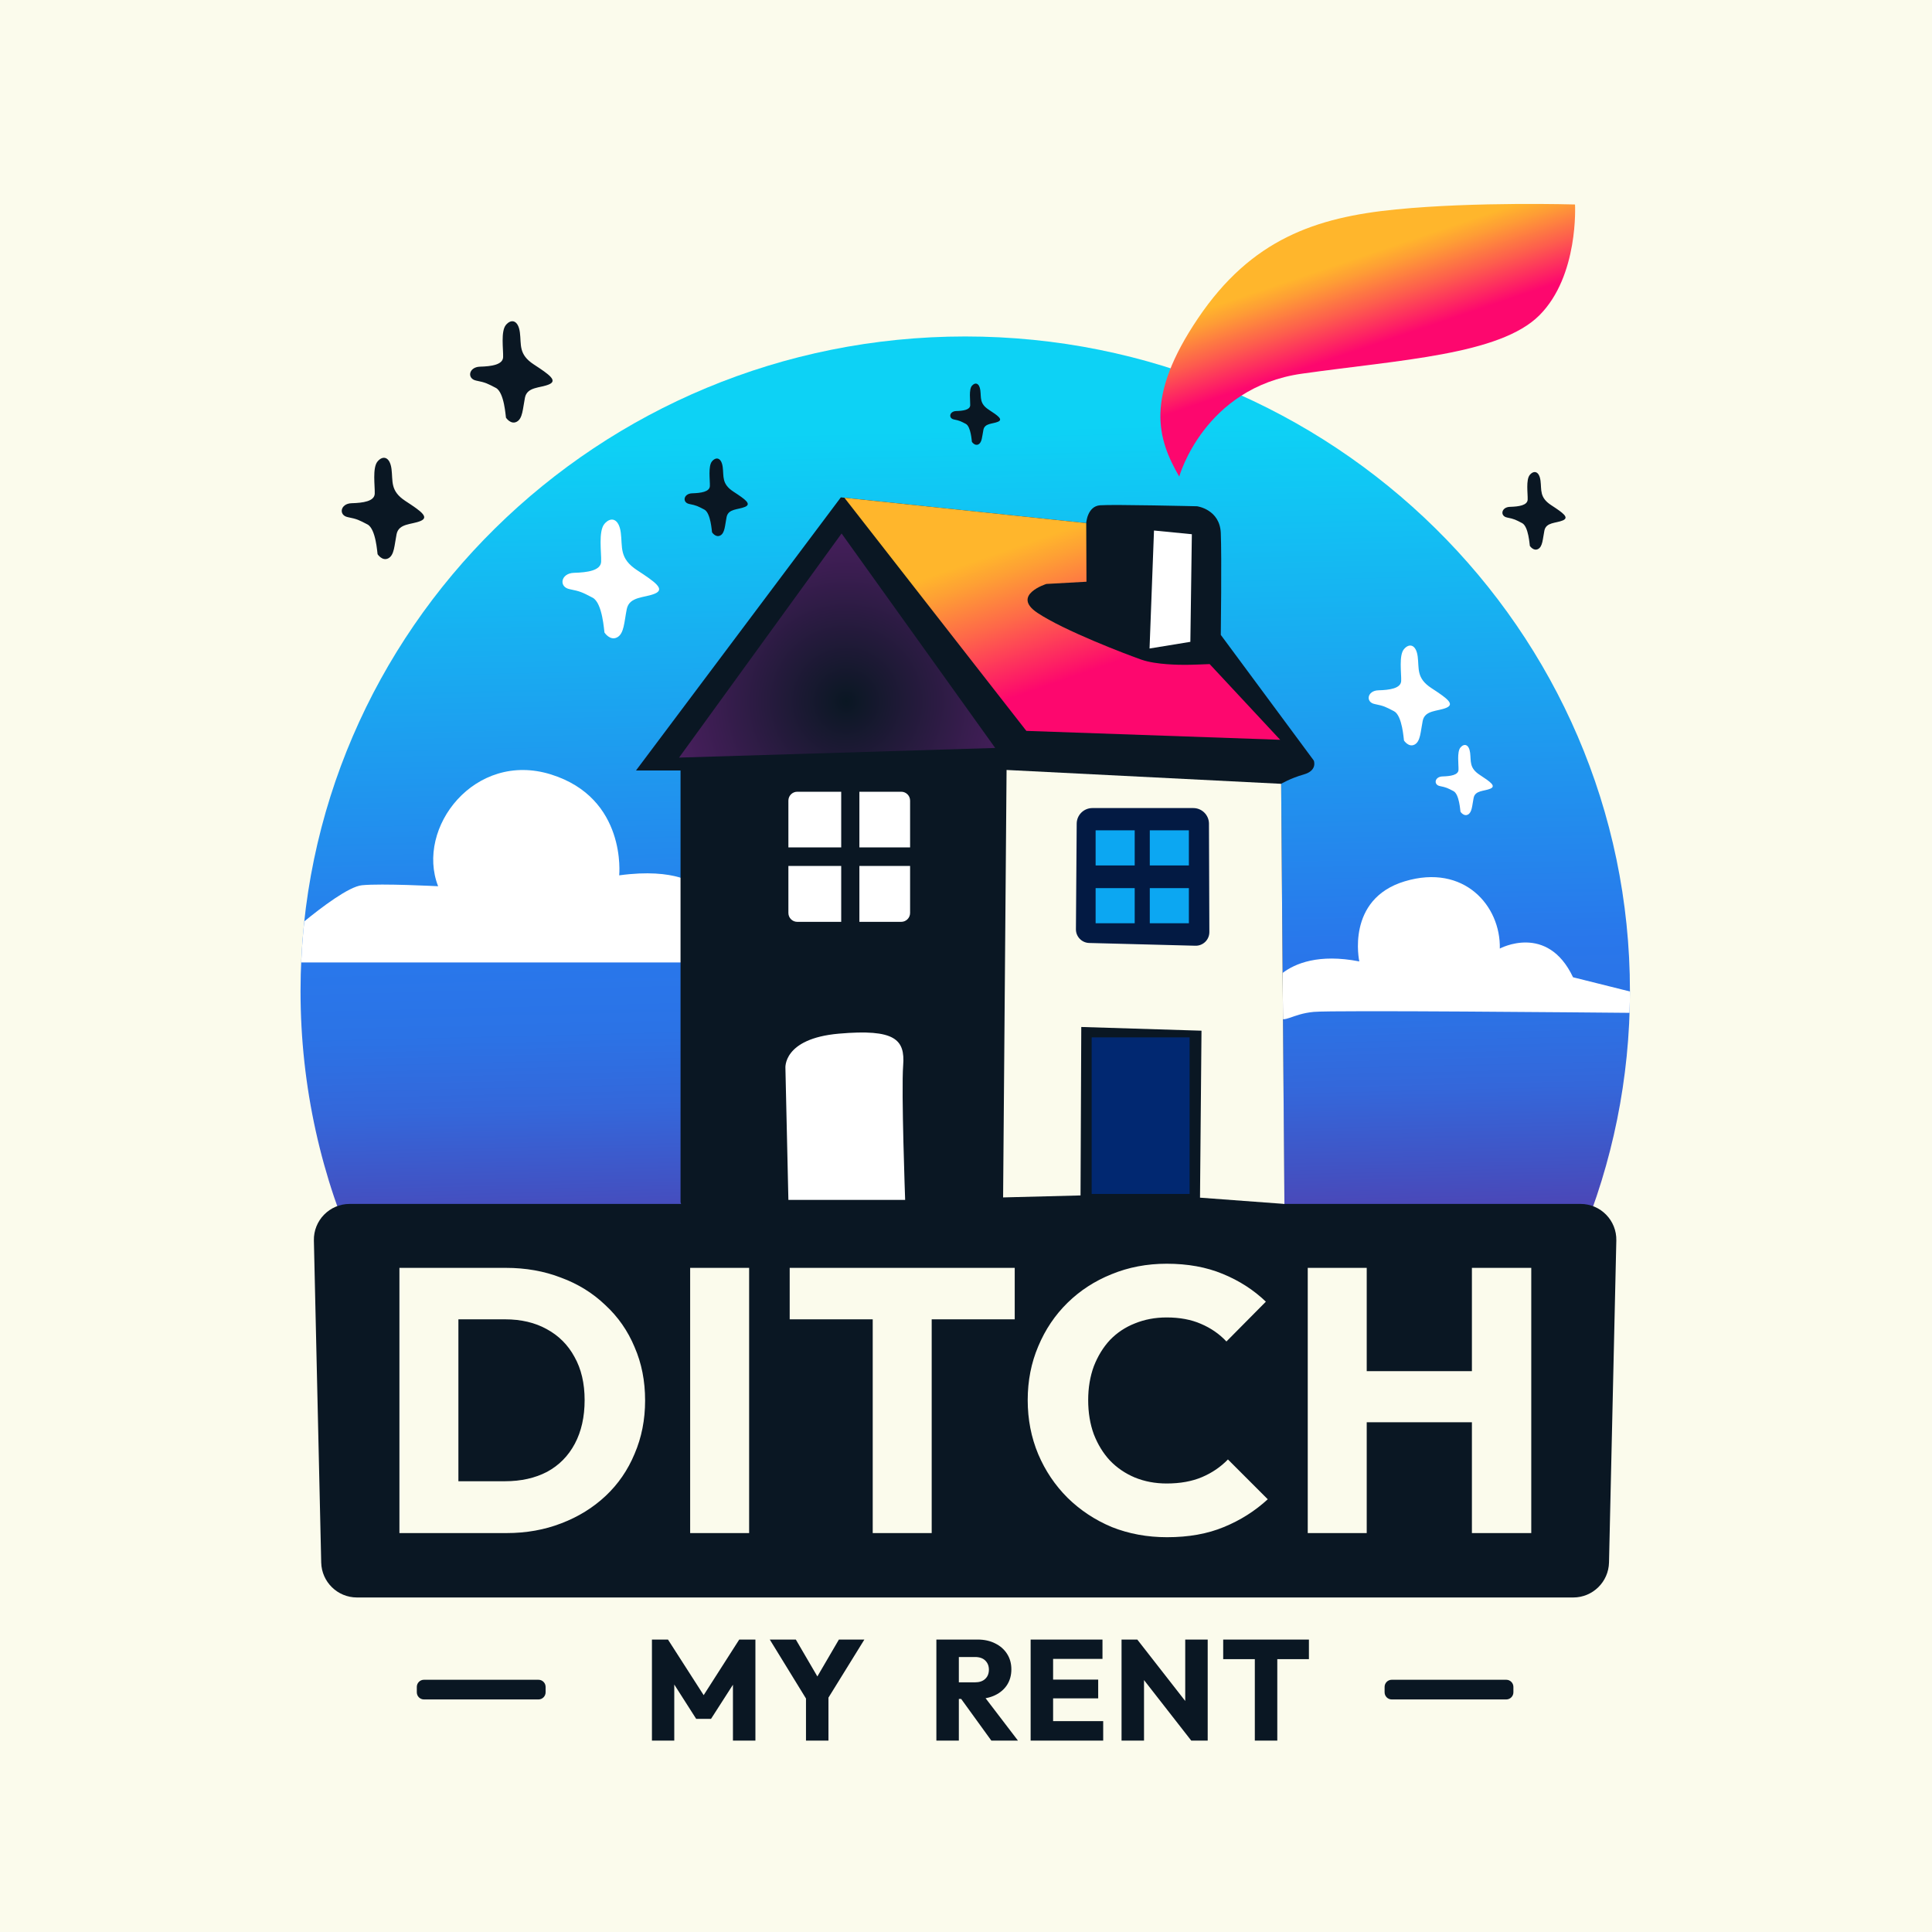
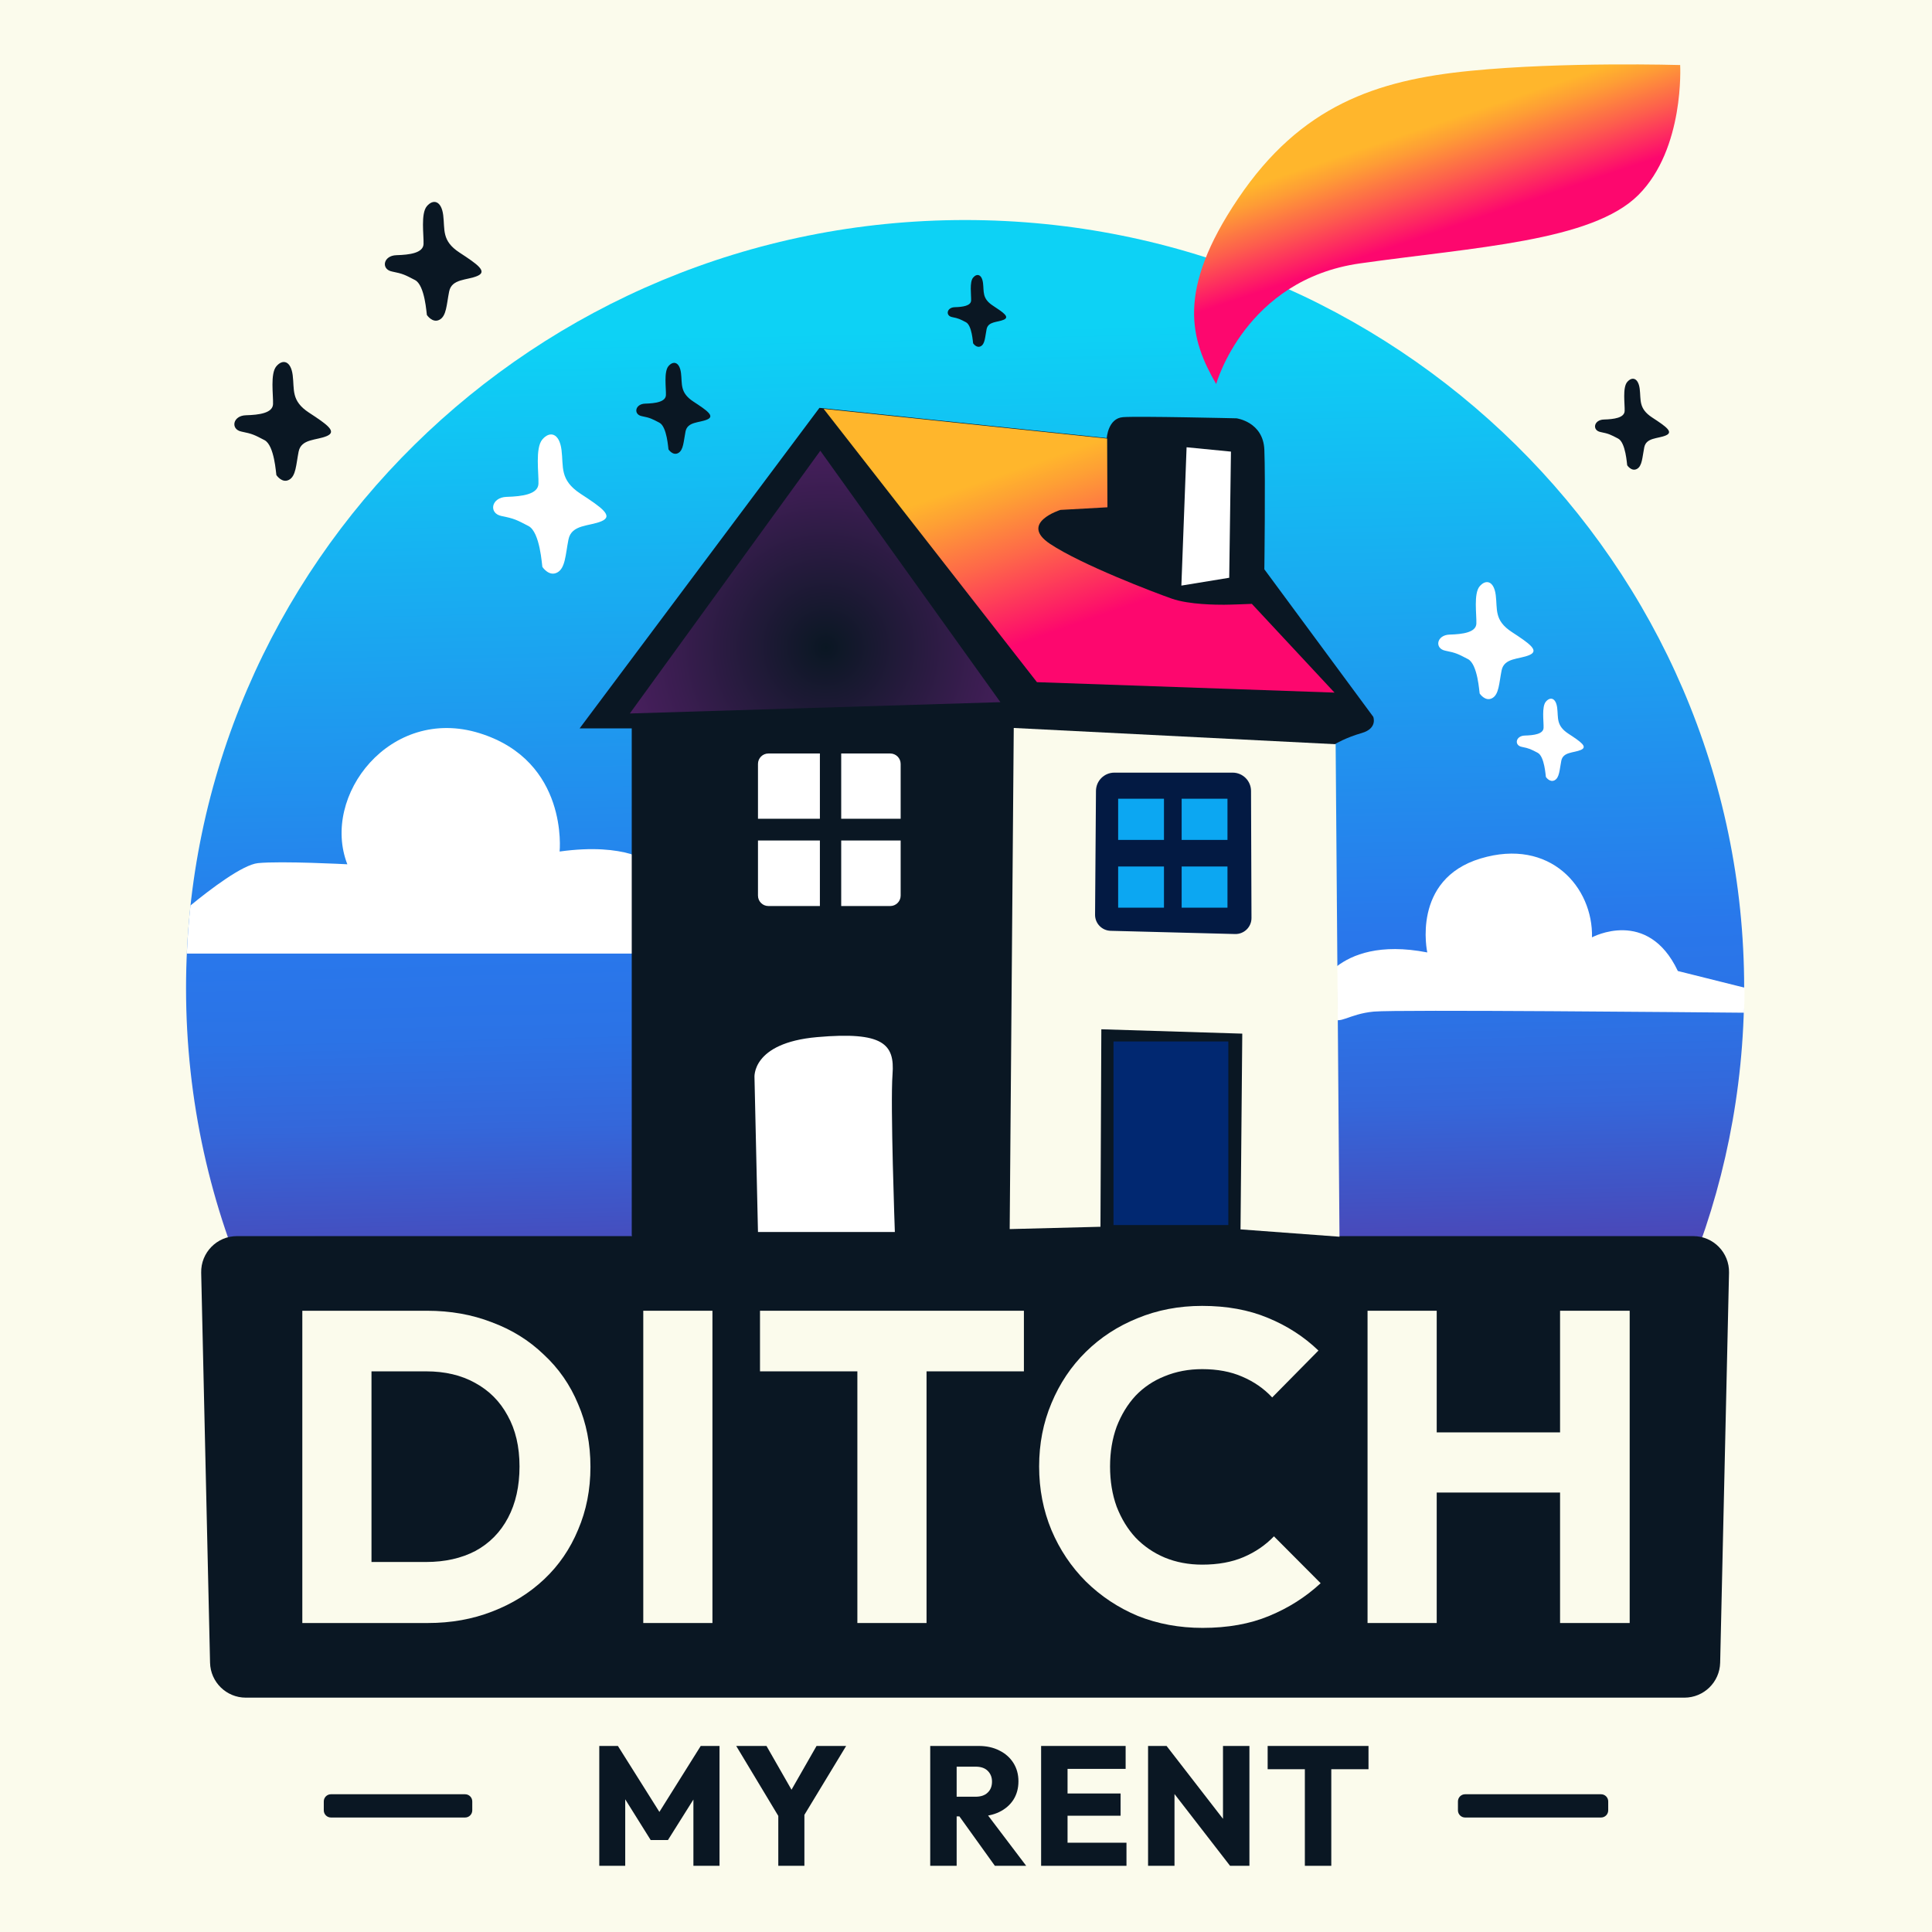
<svg xmlns="http://www.w3.org/2000/svg" width="1080" height="1080" viewBox="0 0 1080 1080" fill="none">
  <rect width="1080" height="1080" fill="#FBFBEC" />
-   <path d="M883.456 692.854C901.29 650.042 911.147 603.179 911.147 554.042C911.147 351.929 744.787 188.087 539.572 188.087C334.356 188.087 168 351.929 168 554.042C168 607.685 179.719 658.628 200.771 704.53L883.456 692.854Z" fill="url(#paint0_linear_6_157)" />
-   <path d="M911.147 554.247L879.338 546.296C864.957 515.876 838.406 530.253 838.406 530.253C838.961 506.47 818.495 482.686 785.309 492.643C752.122 502.601 759.864 537.444 759.864 537.444C737.186 533.02 723.91 538.55 716.72 544.08C709.529 549.609 711.19 564.546 714.508 568.419C717.826 572.292 722.254 566.758 734.419 565.652C745.78 564.62 889.23 565.997 910.92 566.185C911.051 562.22 911.143 558.242 911.143 554.247H911.147Z" fill="white" />
-   <path d="M389.276 537.999V494.855C389.276 494.855 378.212 484.898 346.132 489.326C346.132 489.326 350.555 446.182 307.967 432.906C265.378 419.631 232.191 462.775 244.912 495.41C244.912 495.41 213.382 493.749 202.323 494.855C194.984 495.59 179.619 507.274 170.103 515.059C169.29 522.639 168.717 530.288 168.38 537.999H389.28H389.276Z" fill="white" />
-   <path d="M175.465 693.454C175.21 682.234 184.236 673 195.46 673H883.54C894.764 673 903.79 682.234 903.535 693.454L899.444 873.454C899.197 884.32 890.318 893 879.449 893H199.551C188.682 893 179.803 884.32 179.556 873.454L175.465 693.454Z" fill="#0A1723" />
-   <path d="M380.424 671.85V430.69H355.534L470.03 278.029L607.203 292.411C607.203 292.411 607.758 283.008 614.949 282.453C622.14 281.898 669.157 283.008 669.157 283.008C669.157 283.008 681.877 284.669 682.432 297.94C682.987 311.216 682.432 354.911 682.432 354.911L734.423 425.156C734.423 425.156 736.635 430.686 728.894 432.902C721.148 435.114 716.173 438.156 716.173 438.156C716.173 438.156 717.834 639.489 717.834 670.745C717.834 702 380.424 693.5 380.428 671.846L380.424 671.85Z" fill="#0A1723" />
-   <path d="M237 950C234.791 950 233 948.209 233 946V943C233 940.791 234.791 939 237 939H301C303.209 939 305 940.791 305 943V946C305 948.209 303.209 950 301 950H237Z" fill="#0A1723" />
-   <path d="M778 950C775.791 950 774 948.209 774 946V943C774 940.791 775.791 939 778 939H842C844.209 939 846 940.791 846 943V946C846 948.209 844.209 950 842 950H778Z" fill="#0A1723" />
-   <path d="M573.741 408.567L715.618 413.546L676.207 371.233C676.207 371.233 666.25 371.648 662.932 371.648C659.614 371.648 646.339 371.648 638.042 368.745C629.746 365.843 594.898 352.568 579.966 342.61C565.034 332.652 584.945 326.432 584.945 326.432L607.347 325.186L607.208 292.415L472.023 278.244L573.741 408.572V408.567Z" fill="url(#paint1_linear_6_157)" />
-   <path d="M379.598 423.504L556.318 418.11L470.445 298.22L379.598 423.504Z" fill="url(#paint2_radial_6_157)" />
-   <path d="M665.419 358.788L642.606 362.521L645.093 296.563L666.25 298.635L665.419 358.788Z" fill="white" />
-   <path d="M604.441 574.088L671.644 576.164L670.813 669.503L718 673L716.169 438.16L562.678 430.415L560.741 669.363L604.025 668.257L604.441 574.088Z" fill="#FBFBEC" />
-   <path d="M659.199 266.415C659.199 266.415 673.025 216.636 727.783 208.89C782.542 201.144 838.406 198.381 860.533 176.254C882.656 154.131 880.444 114.305 880.444 114.305C880.444 114.305 825.131 112.644 780.33 117.072C735.529 121.496 699.576 133.665 669.707 177.915C639.839 222.165 647.029 245.394 659.199 266.415Z" fill="url(#paint3_linear_6_157)" />
-   <path d="M665.004 579.897H610.245V667.427H665.004V579.897Z" fill="#012871" />
-   <path d="M675.823 460.449C675.805 455.619 671.884 451.711 667.054 451.711H610.652C605.835 451.711 601.918 455.597 601.883 460.414L601.451 519.452C601.42 523.609 604.725 527.023 608.877 527.128L668.217 528.667C672.514 528.776 676.054 525.318 676.037 521.017L675.818 460.445L675.823 460.449Z" fill="#031A43" />
-   <path d="M664.589 496.468H642.741V516.104H664.589V496.468Z" fill="#0CA7F2" />
-   <path d="M634.305 496.468H612.457V516.104H634.305V496.468Z" fill="#0CA7F2" />
-   <path d="M664.589 464.156H642.741V483.792H664.589V464.156Z" fill="#0CA7F2" />
-   <path d="M634.305 464.156H612.457V483.792H634.305V464.156Z" fill="#0CA7F2" />
-   <path d="M505.983 670.745H440.716L439.055 597.181C439.055 597.181 437.394 580.588 468.924 577.821C500.453 575.054 505.983 581.139 504.877 595.52C503.771 609.902 505.983 670.745 505.983 670.745Z" fill="white" />
-   <path d="M480.403 484.067V515.317H503.784C506.525 515.317 508.75 513.092 508.75 510.351V484.067H480.403Z" fill="white" />
-   <path d="M470.24 484.067H440.716V510.351C440.716 513.092 442.941 515.317 445.682 515.317H470.24V484.067Z" fill="white" />
-   <path d="M480.403 473.698H508.75V447.55C508.75 444.809 506.525 442.584 503.784 442.584H480.403V473.698Z" fill="white" />
-   <path d="M470.24 473.698V442.584H445.682C442.941 442.584 440.716 444.809 440.716 447.55V473.698H470.24Z" fill="white" />
-   <path d="M816.419 453.757C816.296 453.39 815.807 443.952 812.498 442.239C809.189 440.525 808.577 440.154 804.9 439.419C801.224 438.685 801.959 434.152 806.369 434.03C810.78 433.907 815.19 433.295 815.313 430.353C815.435 427.412 814.334 420.304 816.414 417.856C818.499 415.404 821.192 416.02 821.804 420.798C822.416 425.576 821.192 429.252 827.194 433.173C833.195 437.094 836.504 439.424 833.077 440.892C829.646 442.361 824.623 441.749 823.767 446.037C822.91 450.326 822.91 454.124 820.58 455.348C818.25 456.572 816.414 453.757 816.414 453.757H816.419Z" fill="white" />
-   <path d="M784.837 413.961C784.662 413.437 783.967 400.008 779.255 397.569C774.547 395.126 773.672 394.606 768.444 393.556C763.212 392.512 764.261 386.06 770.538 385.885C776.815 385.71 783.092 384.84 783.267 380.653C783.442 376.469 781.873 366.354 784.837 362.866C787.8 359.378 791.638 360.252 792.508 367.049C793.378 373.851 791.638 379.083 800.18 384.661C808.725 390.243 813.433 393.556 808.55 395.646C803.668 397.74 796.516 396.865 795.297 402.972C794.077 409.074 794.077 414.481 790.764 416.226C787.451 417.97 784.837 413.957 784.837 413.957V413.961Z" fill="white" />
-   <path d="M337.905 353.603C337.7 352.983 336.869 337.01 331.27 334.108C325.67 331.205 324.634 330.58 318.409 329.339C312.185 328.093 313.431 320.421 320.897 320.212C328.363 320.002 335.829 318.966 336.039 313.987C336.248 309.008 334.378 296.979 337.905 292.83C341.433 288.682 345.996 289.718 347.032 297.809C348.068 305.9 345.996 312.12 356.159 318.76C366.322 325.396 371.922 329.339 366.117 331.826C360.308 334.313 351.806 333.277 350.354 340.538C348.903 347.798 348.903 354.228 344.96 356.3C341.017 358.377 337.909 353.603 337.909 353.603H337.905Z" fill="white" />
-   <path d="M855.191 305.148C855.056 304.742 854.514 294.308 850.855 292.411C847.196 290.514 846.519 290.107 842.454 289.294C838.388 288.481 839.201 283.467 844.08 283.332C848.958 283.196 853.836 282.519 853.972 279.266C854.107 276.014 852.888 268.155 855.191 265.445C857.495 262.734 860.476 263.412 861.154 268.697C861.831 273.982 860.476 278.047 867.116 282.383C873.756 286.719 877.415 289.294 873.62 290.92C869.826 292.546 864.27 291.869 863.322 296.611C862.373 301.354 862.373 305.555 859.799 306.91C857.224 308.265 855.191 305.148 855.191 305.148Z" fill="#0A1723" />
-   <path d="M543.305 246.998C543.2 246.679 542.771 238.439 539.882 236.944C536.993 235.449 536.459 235.126 533.251 234.483C530.042 233.841 530.685 229.885 534.536 229.775C538.387 229.666 542.238 229.133 542.347 226.567C542.452 224.001 541.491 217.794 543.309 215.656C545.127 213.519 547.479 214.052 548.017 218.222C548.55 222.392 547.484 225.605 552.725 229.028C557.966 232.451 560.855 234.483 557.861 235.768C554.867 237.053 550.478 236.516 549.73 240.262C548.983 244.008 548.983 247.321 546.95 248.392C544.918 249.463 543.313 247.002 543.313 247.002L543.305 246.998Z" fill="#0A1723" />
-   <path d="M398.04 297.577C397.905 297.171 397.363 286.737 393.704 284.84C390.045 282.943 389.368 282.536 385.302 281.723C381.237 280.91 382.05 275.896 386.928 275.761C391.807 275.625 396.685 274.948 396.82 271.695C396.956 268.443 395.736 260.584 398.04 257.874C400.344 255.164 403.325 255.841 404.002 261.126C404.68 266.411 403.325 270.476 409.965 274.812C416.605 279.148 420.263 281.723 416.469 283.349C412.675 284.975 407.119 284.298 406.171 289.04C405.222 293.783 405.222 297.984 402.647 299.339C400.073 300.694 398.04 297.577 398.04 297.577Z" fill="#0A1723" />
-   <path d="M282.836 233.465C282.662 232.936 281.953 219.306 277.171 216.828C272.394 214.349 271.506 213.82 266.2 212.758C260.889 211.696 261.951 205.148 268.324 204.973C274.697 204.798 281.066 203.911 281.245 199.662C281.42 195.413 279.829 185.15 282.836 181.609C285.844 178.068 289.739 178.956 290.622 185.858C291.505 192.76 289.739 198.071 298.407 203.732C307.079 209.397 311.857 212.758 306.9 214.883C301.943 217.007 294.687 216.12 293.45 222.314C292.213 228.508 292.213 233.994 288.847 235.764C285.485 237.534 282.828 233.465 282.828 233.465H282.836Z" fill="#0A1723" />
-   <path d="M211.07 309.795C210.895 309.266 210.187 295.637 205.405 293.158C200.627 290.68 199.739 290.151 194.433 289.089C189.122 288.026 190.184 281.478 196.557 281.303C202.93 281.129 209.299 280.241 209.479 275.992C209.653 271.744 208.062 261.48 211.07 257.939C214.077 254.399 217.972 255.286 218.855 262.188C219.738 269.09 217.972 274.401 226.64 280.062C235.312 285.727 240.09 289.089 235.133 291.213C230.176 293.337 222.92 292.45 221.683 298.644C220.446 304.838 220.446 310.324 217.08 312.094C213.719 313.865 211.061 309.795 211.061 309.795H211.07Z" fill="#0A1723" />
-   <path d="M245.54 857V828.02H282.29C291.25 828.02 299.09 826.27 305.81 822.77C312.53 819.13 317.71 813.88 321.35 807.02C324.99 800.16 326.81 792.04 326.81 782.66C326.81 773.28 324.92 765.23 321.14 758.51C317.5 751.79 312.32 746.61 305.6 742.97C299.02 739.33 291.25 737.51 282.29 737.51H244.49V708.74H282.71C293.91 708.74 304.2 710.56 313.58 714.2C323.1 717.7 331.36 722.81 338.36 729.53C345.5 736.11 350.96 743.95 354.74 753.05C358.66 762.01 360.62 771.95 360.62 782.87C360.62 793.65 358.66 803.59 354.74 812.69C350.96 821.79 345.57 829.63 338.57 836.21C331.57 842.79 323.31 847.9 313.79 851.54C304.41 855.18 294.19 857 283.13 857H245.54ZM223.28 857V708.74H256.25V857H223.28ZM385.8 857V708.74H418.77V857H385.8ZM487.854 857V710.84H520.824V857H487.854ZM441.444 737.51V708.74H567.234V737.51H441.444ZM652.402 859.31C641.342 859.31 631.052 857.42 621.532 853.64C612.152 849.72 603.892 844.26 596.752 837.26C589.752 830.26 584.292 822.14 580.372 812.9C576.452 803.52 574.492 793.44 574.492 782.66C574.492 771.88 576.452 761.87 580.372 752.63C584.292 743.25 589.752 735.13 596.752 728.27C603.752 721.41 611.942 716.09 621.322 712.31C630.842 708.39 641.132 706.43 652.192 706.43C663.952 706.43 674.382 708.32 683.482 712.1C692.722 715.88 700.772 721.06 707.632 727.64L685.582 749.9C681.662 745.7 676.902 742.41 671.302 740.03C665.842 737.65 659.472 736.46 652.192 736.46C645.752 736.46 639.802 737.58 634.342 739.82C629.022 741.92 624.402 745 620.482 749.06C616.702 753.12 613.692 758.02 611.452 763.76C609.352 769.5 608.302 775.8 608.302 782.66C608.302 789.66 609.352 796.03 611.452 801.77C613.692 807.51 616.702 812.41 620.482 816.47C624.402 820.53 629.022 823.68 634.342 825.92C639.802 828.16 645.752 829.28 652.192 829.28C659.752 829.28 666.332 828.09 671.932 825.71C677.532 823.33 682.362 820.04 686.422 815.84L708.682 838.1C701.542 844.68 693.352 849.86 684.112 853.64C675.012 857.42 664.442 859.31 652.402 859.31ZM731.037 857V708.74H764.007V857H731.037ZM822.807 857V708.74H855.987V857H822.807ZM750.777 795.05V766.49H833.727V795.05H750.777Z" fill="#FBFBEC" />
-   <path d="M364.44 973V916.52H373.4L395.64 951.16H391.08L413.24 916.52H422.28V973H409.72V937.72L411.96 938.28L397.48 960.84H389.16L374.76 938.28L376.92 937.72V973H364.44ZM452.072 951.96L430.312 916.52H444.872L461.592 945.16H452.232L468.952 916.52H483.192L461.272 951.96H452.072ZM450.552 973V946.2H463.112V973H450.552Z" fill="#0A1723" />
-   <path d="M533.04 949.72V940.44H544.96C547.467 940.44 549.387 939.8 550.72 938.52C552.107 937.24 552.8 935.507 552.8 933.32C552.8 931.293 552.133 929.613 550.8 928.28C549.467 926.947 547.547 926.28 545.04 926.28H533.04V916.52H546.48C550.213 916.52 553.493 917.24 556.32 918.68C559.147 920.067 561.36 922.013 562.96 924.52C564.56 927.027 565.36 929.907 565.36 933.16C565.36 936.467 564.56 939.373 562.96 941.88C561.36 944.333 559.12 946.253 556.24 947.64C553.36 949.027 549.973 949.72 546.08 949.72H533.04ZM523.44 973V916.52H536V973H523.44ZM554.16 973L536.56 948.68L548.08 945.56L569.04 973H554.16ZM576.134 973V916.52H588.694V973H576.134ZM585.734 973V962.12H616.694V973H585.734ZM585.734 949.4V938.92H613.894V949.4H585.734ZM585.734 927.32V916.52H616.294V927.32H585.734ZM626.952 973V916.52H635.752L639.512 927.8V973H626.952ZM665.912 973L632.632 930.36L635.752 916.52L669.033 959.16L665.912 973ZM665.912 973L662.552 961.72V916.52H675.112V973H665.912ZM701.455 973V917.32H714.015V973H701.455ZM683.775 927.48V916.52H731.695V927.48H683.775Z" fill="#0A1723" />
+   <path d="M942.544 715.3C963.447 665.064 975 610.073 975 552.415C975 315.254 780.019 123 539.497 123C298.976 123 104 315.254 104 552.415C104 615.362 117.735 675.138 142.409 729L942.544 715.3Z" fill="url(#paint0_linear_6_157)" />
+   <path d="M975.214 552.115L937.923 542.794C921.064 507.132 889.937 523.987 889.937 523.987C890.588 496.104 866.595 468.222 827.69 479.895C788.784 491.569 797.86 532.417 797.86 532.417C771.274 527.231 755.711 533.713 747.281 540.196C738.851 546.678 740.798 564.189 744.688 568.729C748.577 573.269 753.769 566.782 768.03 565.485C781.349 564.276 949.52 565.89 974.948 566.11C975.102 561.462 975.209 556.799 975.209 552.115H975.214Z" fill="white" />
+   <path d="M363.408 533.067V482.488C363.408 482.488 350.438 470.815 312.829 476.006C312.829 476.006 318.015 425.427 268.087 409.864C218.159 394.3 179.254 444.879 194.166 483.139C194.166 483.139 157.203 481.192 144.238 482.488C135.634 483.349 117.621 497.047 106.465 506.174C105.512 515.06 104.84 524.028 104.446 533.067H363.413H363.408Z" fill="white" />
+   <path d="M112.465 711.454C112.21 700.234 121.236 691 132.46 691H946.54C957.764 691 966.79 700.234 966.535 711.454L961.58 929.454C961.333 940.32 952.454 949 941.585 949H137.415C126.546 949 117.667 940.32 117.42 929.454L112.465 711.454Z" fill="#0A1723" />
+   <path d="M353.144 690.251V407.187H324L458.068 228L618.69 244.88C618.69 244.88 619.34 233.844 627.76 233.192C636.18 232.541 691.234 233.844 691.234 233.844C691.234 233.844 706.129 235.794 706.779 251.371C707.429 266.953 706.779 318.24 706.779 318.24L767.658 400.691C767.658 400.691 770.247 407.181 761.183 409.783C752.113 412.379 746.288 415.95 746.288 415.95C746.288 415.95 748.233 652.266 748.233 688.952C748.233 725.639 353.144 715.662 353.15 690.245L353.144 690.251Z" fill="#0A1723" />
+   <path d="M185 1016C182.791 1016 181 1014.21 181 1012V1007C181 1004.79 182.791 1003 185 1003H260C262.209 1003 264 1004.79 264 1007V1012C264 1014.21 262.209 1016 260 1016H185Z" fill="#0A1723" />
+   <path d="M819 1016C816.791 1016 815 1014.21 815 1012V1007C815 1004.79 816.791 1003 819 1003H895C897.209 1003 899 1004.79 899 1007V1012C899 1014.21 897.209 1016 895 1016H819Z" fill="#0A1723" />
+   <path d="M579.663 381.33L745.99 387.167L699.787 337.562C699.787 337.562 688.113 338.049 684.224 338.049C680.334 338.049 664.771 338.049 655.045 334.646C645.318 331.243 604.466 315.68 586.96 304.006C569.455 292.333 592.797 285.041 592.797 285.041L619.06 283.58L618.896 245.162L460.416 228.548L579.663 381.335V381.33Z" fill="url(#paint1_linear_6_157)" />
+   <path d="M352.063 398.841L559.237 392.517L458.566 251.967L352.063 398.841Z" fill="url(#paint2_radial_6_157)" />
+   <path d="M687.14 322.972L660.395 327.349L663.311 250.025L688.113 252.454L687.14 322.972Z" fill="white" />
+   <path d="M615.653 575.375L694.437 577.809L693.463 687.233L748.782 691.333L746.635 416.023L566.693 406.943L564.423 687.069L615.166 685.773L615.653 575.375Z" fill="#FBFBEC" />
+   <path d="M679.848 214.681C679.848 214.681 696.056 156.323 760.251 147.242C824.446 138.162 889.937 134.923 915.878 108.983C941.813 83.047 939.22 36.358 939.22 36.358C939.22 36.358 874.374 34.41 821.853 39.602C769.332 44.788 727.183 59.054 692.167 110.93C657.151 162.805 665.581 190.037 679.848 214.681Z" fill="url(#paint3_linear_6_157)" />
+   <path d="M686.653 582.186H622.458V684.799H686.653V582.186Z" fill="#012871" />
+   <path d="M699.336 442.153C699.316 436.491 694.719 431.909 689.056 431.909H622.935C617.287 431.909 612.696 436.465 612.655 442.112L612.147 511.324C612.112 516.197 615.986 520.2 620.854 520.323L690.419 522.126C695.457 522.255 699.608 518.201 699.587 513.159L699.331 442.148L699.336 442.153Z" fill="#031A43" />
+   <path d="M686.166 484.379H660.554V507.398H686.166V484.379Z" fill="#0CA7F2" />
+   <path d="M650.663 484.379H625.051V507.398H650.663V484.379Z" fill="#0CA7F2" />
+   <path d="M686.166 446.499H660.554V469.518H686.166V446.499Z" fill="#0CA7F2" />
+   <path d="M650.663 446.499H625.051V469.518H650.663V446.499Z" fill="#0CA7F2" />
+   <path d="M500.228 688.689H423.714L421.766 602.448C421.766 602.448 419.819 582.995 456.782 579.752C493.745 576.508 500.228 583.641 498.931 600.501C497.635 617.36 500.228 688.689 500.228 688.689Z" fill="white" />
+   <path d="M470.239 469.841V506.476H497.65C500.863 506.476 503.472 503.868 503.472 500.655V469.841H470.239Z" fill="white" />
+   <path d="M458.325 469.841H423.714V500.655C423.714 503.868 426.322 506.476 429.535 506.476H458.325V469.841Z" fill="white" />
+   <path d="M470.239 457.686H503.472V427.031C503.472 423.818 500.863 421.209 497.65 421.209H470.239V457.686Z" fill="white" />
+   <path d="M458.325 457.686V421.209H429.535C426.322 421.209 423.714 423.818 423.714 427.031V457.686H458.325Z" fill="white" />
+   <path d="M864.161 434.307C864.018 433.877 863.444 422.813 859.564 420.804C855.685 418.796 854.968 418.36 850.658 417.499C846.348 416.638 847.209 411.324 852.38 411.181C857.55 411.037 862.721 410.32 862.864 406.871C863.008 403.422 861.717 395.09 864.156 392.22C866.6 389.345 869.757 390.067 870.474 395.669C871.192 401.27 869.757 405.579 876.793 410.176C883.829 414.773 887.708 417.504 883.691 419.226C879.668 420.948 873.78 420.23 872.775 425.258C871.771 430.285 871.771 434.738 869.039 436.173C866.308 437.608 864.156 434.307 864.156 434.307H864.161Z" fill="white" />
+   <path d="M827.136 387.654C826.931 387.039 826.117 371.296 820.592 368.437C815.073 365.572 814.048 364.962 807.919 363.733C801.785 362.508 803.015 354.944 810.374 354.739C817.733 354.534 825.092 353.514 825.297 348.605C825.502 343.701 823.662 331.843 827.136 327.753C830.611 323.664 835.11 324.689 836.13 332.658C837.15 340.631 835.11 346.765 845.123 353.304C855.142 359.848 860.661 363.733 854.937 366.182C849.213 368.637 840.829 367.612 839.399 374.771C837.97 381.925 837.97 388.264 834.085 390.308C830.201 392.353 827.136 387.649 827.136 387.649V387.654Z" fill="white" />
+   <path d="M303.185 316.895C302.944 316.167 301.97 297.442 295.406 294.039C288.841 290.636 287.627 289.904 280.33 288.448C273.032 286.988 274.493 277.994 283.245 277.748C291.998 277.502 300.751 276.288 300.997 270.451C301.243 264.614 299.049 250.511 303.185 245.648C307.32 240.785 312.67 242 313.885 251.485C315.099 260.971 312.67 268.263 324.585 276.047C336.499 283.826 343.064 288.448 336.259 291.364C329.448 294.28 319.481 293.065 317.78 301.577C316.078 310.089 316.078 317.627 311.456 320.056C306.834 322.49 303.19 316.895 303.19 316.895H303.185Z" fill="white" />
+   <path d="M909.615 260.089C909.457 259.613 908.821 247.38 904.532 245.156C900.243 242.932 899.448 242.456 894.683 241.502C889.917 240.549 890.87 234.671 896.589 234.513C902.308 234.354 908.027 233.559 908.186 229.747C908.345 225.934 906.915 216.72 909.615 213.543C912.316 210.366 915.811 211.16 916.605 217.356C917.4 223.551 915.811 228.317 923.595 233.401C931.379 238.484 935.668 241.502 931.22 243.409C926.772 245.315 920.259 244.521 919.147 250.081C918.035 255.641 918.035 260.566 915.017 262.154C911.998 263.743 909.615 260.089 909.615 260.089Z" fill="#0A1723" />
+   <path d="M543.981 191.918C543.858 191.544 543.356 181.884 539.969 180.131C536.581 178.379 535.956 178 532.195 177.246C528.433 176.493 529.187 171.855 533.701 171.727C538.216 171.599 542.731 170.974 542.859 167.966C542.982 164.958 541.854 157.681 543.986 155.175C546.118 152.669 548.875 153.294 549.505 158.183C550.131 163.072 548.88 166.838 555.024 170.851C561.169 174.863 564.556 177.246 561.046 178.753C557.535 180.259 552.39 179.629 551.514 184.021C550.638 188.413 550.638 192.297 548.255 193.552C545.872 194.808 543.991 191.923 543.991 191.923L543.981 191.918Z" fill="#0A1723" />
+   <path d="M373.683 251.213C373.524 250.737 372.889 238.505 368.599 236.281C364.31 234.057 363.516 233.58 358.75 232.627C353.984 231.674 354.937 225.796 360.656 225.637C366.375 225.478 372.094 224.684 372.253 220.871C372.412 217.059 370.982 207.845 373.683 204.667C376.384 201.49 379.879 202.285 380.673 208.48C381.467 214.676 379.879 219.441 387.663 224.525C395.447 229.609 399.736 232.627 395.288 234.533C390.84 236.439 384.327 235.645 383.215 241.205C382.103 246.765 382.103 251.69 379.084 253.279C376.066 254.867 373.683 251.213 373.683 251.213Z" fill="#0A1723" />
+   <path d="M238.626 176.052C238.421 175.432 237.591 159.454 231.985 156.548C226.384 153.643 225.343 153.023 219.122 151.777C212.896 150.532 214.141 142.856 221.613 142.651C229.084 142.446 236.551 141.405 236.761 136.424C236.966 131.443 235.101 119.411 238.626 115.26C242.152 111.109 246.718 112.149 247.753 120.241C248.788 128.333 246.718 134.559 256.88 141.195C267.047 147.837 272.648 151.777 266.837 154.268C261.025 156.758 252.519 155.718 251.069 162.98C249.618 170.241 249.618 176.672 245.672 178.748C241.732 180.823 238.616 176.052 238.616 176.052H238.626Z" fill="#0A1723" />
+   <path d="M154.492 265.537C154.287 264.917 153.457 248.938 147.851 246.033C142.249 243.127 141.209 242.507 134.988 241.262C128.762 240.016 130.007 232.34 137.478 232.135C144.95 231.93 152.416 230.89 152.627 225.909C152.832 220.928 150.966 208.895 154.492 204.744C158.018 200.594 162.584 201.634 163.619 209.725C164.654 217.817 162.584 224.043 172.745 230.68C182.912 237.321 188.514 241.262 182.702 243.752C176.891 246.243 168.384 245.202 166.934 252.464C165.484 259.725 165.484 266.157 161.538 268.232C157.597 270.308 154.482 265.537 154.482 265.537H154.492Z" fill="#0A1723" />
+   <path d="M195.105 907.28V873.159H238.203C248.711 873.159 257.905 871.099 265.786 866.978C273.667 862.692 279.742 856.511 284.01 848.434C288.279 840.357 290.414 830.797 290.414 819.753C290.414 808.709 288.197 799.231 283.764 791.319C279.495 783.407 273.421 777.308 265.54 773.022C257.823 768.736 248.711 766.593 238.203 766.593H193.874V732.72H238.696C251.831 732.72 263.898 734.863 274.898 739.148C286.063 743.269 295.75 749.286 303.959 757.198C312.332 764.945 318.735 774.176 323.168 784.89C327.765 795.44 330.064 807.143 330.064 820C330.064 832.692 327.765 844.396 323.168 855.11C318.735 865.824 312.414 875.055 304.205 882.802C295.996 890.549 286.309 896.566 275.145 900.852C264.144 905.137 252.159 907.28 239.188 907.28H195.105ZM169 907.28V732.72H207.665V907.28H169Z" fill="#FBFBEC" />
+   <path d="M359.594 907.28V732.72H398.259V907.28H359.594Z" fill="#FBFBEC" />
+   <path d="M479.276 907.28V735.192H517.941V907.28H479.276ZM424.849 766.593V732.72H572.368V766.593H424.849Z" fill="#FBFBEC" />
+   <path d="M672.248 910C659.277 910 647.21 907.775 636.045 903.324C625.045 898.709 615.358 892.28 606.985 884.038C598.776 875.797 592.373 866.236 587.775 855.357C583.178 844.313 580.88 832.445 580.88 819.753C580.88 807.06 583.178 795.275 587.775 784.396C592.373 773.352 598.776 763.791 606.985 755.714C615.194 747.637 624.799 741.374 635.799 736.923C646.964 732.308 659.031 730 672.002 730C685.793 730 698.025 732.225 708.697 736.676C719.533 741.126 728.973 747.225 737.018 754.973L711.159 781.181C706.562 776.236 700.98 772.363 694.413 769.56C688.009 766.758 680.539 765.357 672.002 765.357C664.449 765.357 657.471 766.676 651.068 769.313C644.829 771.786 639.411 775.412 634.814 780.192C630.381 784.973 626.851 790.742 624.224 797.5C621.761 804.258 620.53 811.676 620.53 819.753C620.53 827.995 621.761 835.494 624.224 842.253C626.851 849.011 630.381 854.78 634.814 859.56C639.411 864.341 644.829 868.049 651.068 870.687C657.471 873.324 664.449 874.643 672.002 874.643C680.867 874.643 688.584 873.242 695.151 870.44C701.719 867.637 707.383 863.764 712.144 858.819L738.25 885.027C729.876 892.775 720.271 898.874 709.435 903.324C698.763 907.775 686.368 910 672.248 910Z" fill="#FBFBEC" />
+   <path d="M764.466 907.28V732.72H803.131V907.28H764.466ZM872.089 907.28V732.72H911V907.28H872.089ZM787.616 834.341V800.714H884.895V834.341H787.616Z" fill="#FBFBEC" />
+   <path d="M335 1043V976H345.412L371.257 1017.09H365.958L391.71 976H402.215V1043H387.619V1001.15L390.222 1001.81L373.395 1028.58H363.727L346.993 1001.81L349.503 1001.15V1043H335Z" fill="#0A1723" />
+   <path d="M436.836 1018.04L411.549 976H428.469L447.899 1009.97H437.022L456.452 976H473L447.527 1018.04H436.836ZM435.069 1043V1011.21H449.665V1043H435.069Z" fill="#0A1723" />
+   <path d="M531.294 1015.38V1004.38H545.317C548.266 1004.38 550.525 1003.62 552.093 1002.1C553.725 1000.58 554.54 998.523 554.54 995.929C554.54 993.525 553.756 991.532 552.187 989.95C550.619 988.369 548.36 987.578 545.411 987.578H531.294V976H547.105C551.497 976 555.356 976.854 558.681 978.562C562.007 980.207 564.611 982.517 566.493 985.49C568.375 988.464 569.316 991.88 569.316 995.739C569.316 999.662 568.375 1003.11 566.493 1006.08C564.611 1008.99 561.975 1011.27 558.587 1012.92C555.199 1014.56 551.215 1015.38 546.635 1015.38H531.294ZM520 1043V976H534.776V1043H520ZM556.14 1043L535.435 1014.15L548.988 1010.45L573.646 1043H556.14Z" fill="#0A1723" />
+   <path d="M581.991 1043V976H596.767V1043H581.991ZM593.285 1043V1030.09H629.708V1043H593.285ZM593.285 1015V1002.57H626.414V1015H593.285ZM593.285 988.812V976H629.237V988.812H593.285Z" fill="#0A1723" />
+   <path d="M641.776 1043V976H652.129L656.553 989.381V1043H641.776ZM687.611 1043L648.459 992.418L652.129 976L691.281 1026.58L687.611 1043ZM687.611 1043L683.658 1029.62V976H698.434V1043H687.611Z" fill="#0A1723" />
+   <path d="M729.424 1043V976.949H744.2V1043H729.424ZM708.625 989.001V976H765V989.001H708.625Z" fill="#0A1723" />
  <defs>
-     <linearGradient id="paint0_linear_6_157" x1="531.166" y1="201.638" x2="542.623" y2="681.668" gradientUnits="userSpaceOnUse">
+     <linearGradient id="paint0_linear_6_157" x1="529.645" y1="138.901" x2="543.105" y2="702.173" gradientUnits="userSpaceOnUse">
      <stop offset="0.08" stop-color="#0DD2F5" />
      <stop offset="0.69" stop-color="#2977EB" />
      <stop offset="0.77" stop-color="#2B73E6" />
      <stop offset="0.86" stop-color="#3467DA" />
      <stop offset="0.95" stop-color="#4153C4" />
      <stop offset="1" stop-color="#4B47B7" />
    </linearGradient>
-     <linearGradient id="paint1_linear_6_157" x1="568.435" y1="272.797" x2="604.528" y2="376.736" gradientUnits="userSpaceOnUse">
+     <linearGradient id="paint1_linear_6_157" x1="573.442" y1="222.163" x2="615.755" y2="344.014" gradientUnits="userSpaceOnUse">
      <stop offset="0.28" stop-color="#FFB62C" />
      <stop offset="0.39" stop-color="#FEA034" />
      <stop offset="0.63" stop-color="#FE6849" />
      <stop offset="0.97" stop-color="#FD0F6A" />
      <stop offset="1" stop-color="#FD076E" />
    </linearGradient>
-     <radialGradient id="paint2_radial_6_157" cx="0" cy="0" r="1" gradientUnits="userSpaceOnUse" gradientTransform="translate(473.059 392.118) scale(176.903 176.903)">
+     <radialGradient id="paint2_radial_6_157" cx="0" cy="0" r="1" gradientUnits="userSpaceOnUse" gradientTransform="translate(461.63 362.047) scale(207.389 207.389)">
      <stop stop-color="#0A1723" />
      <stop offset="0.41" stop-color="#3A1D50" />
      <stop offset="0.67" stop-color="#532168" />
    </radialGradient>
-     <linearGradient id="paint3_linear_6_157" x1="745.92" y1="122.711" x2="769.424" y2="192.349" gradientUnits="userSpaceOnUse">
+     <linearGradient id="paint3_linear_6_157" x1="781.513" y1="46.212" x2="809.067" y2="127.851" gradientUnits="userSpaceOnUse">
      <stop offset="0.33" stop-color="#FFB62C" />
      <stop offset="0.45" stop-color="#FE9D35" />
      <stop offset="0.7" stop-color="#FD5D4D" />
      <stop offset="1" stop-color="#FD076E" />
    </linearGradient>
  </defs>
</svg>
